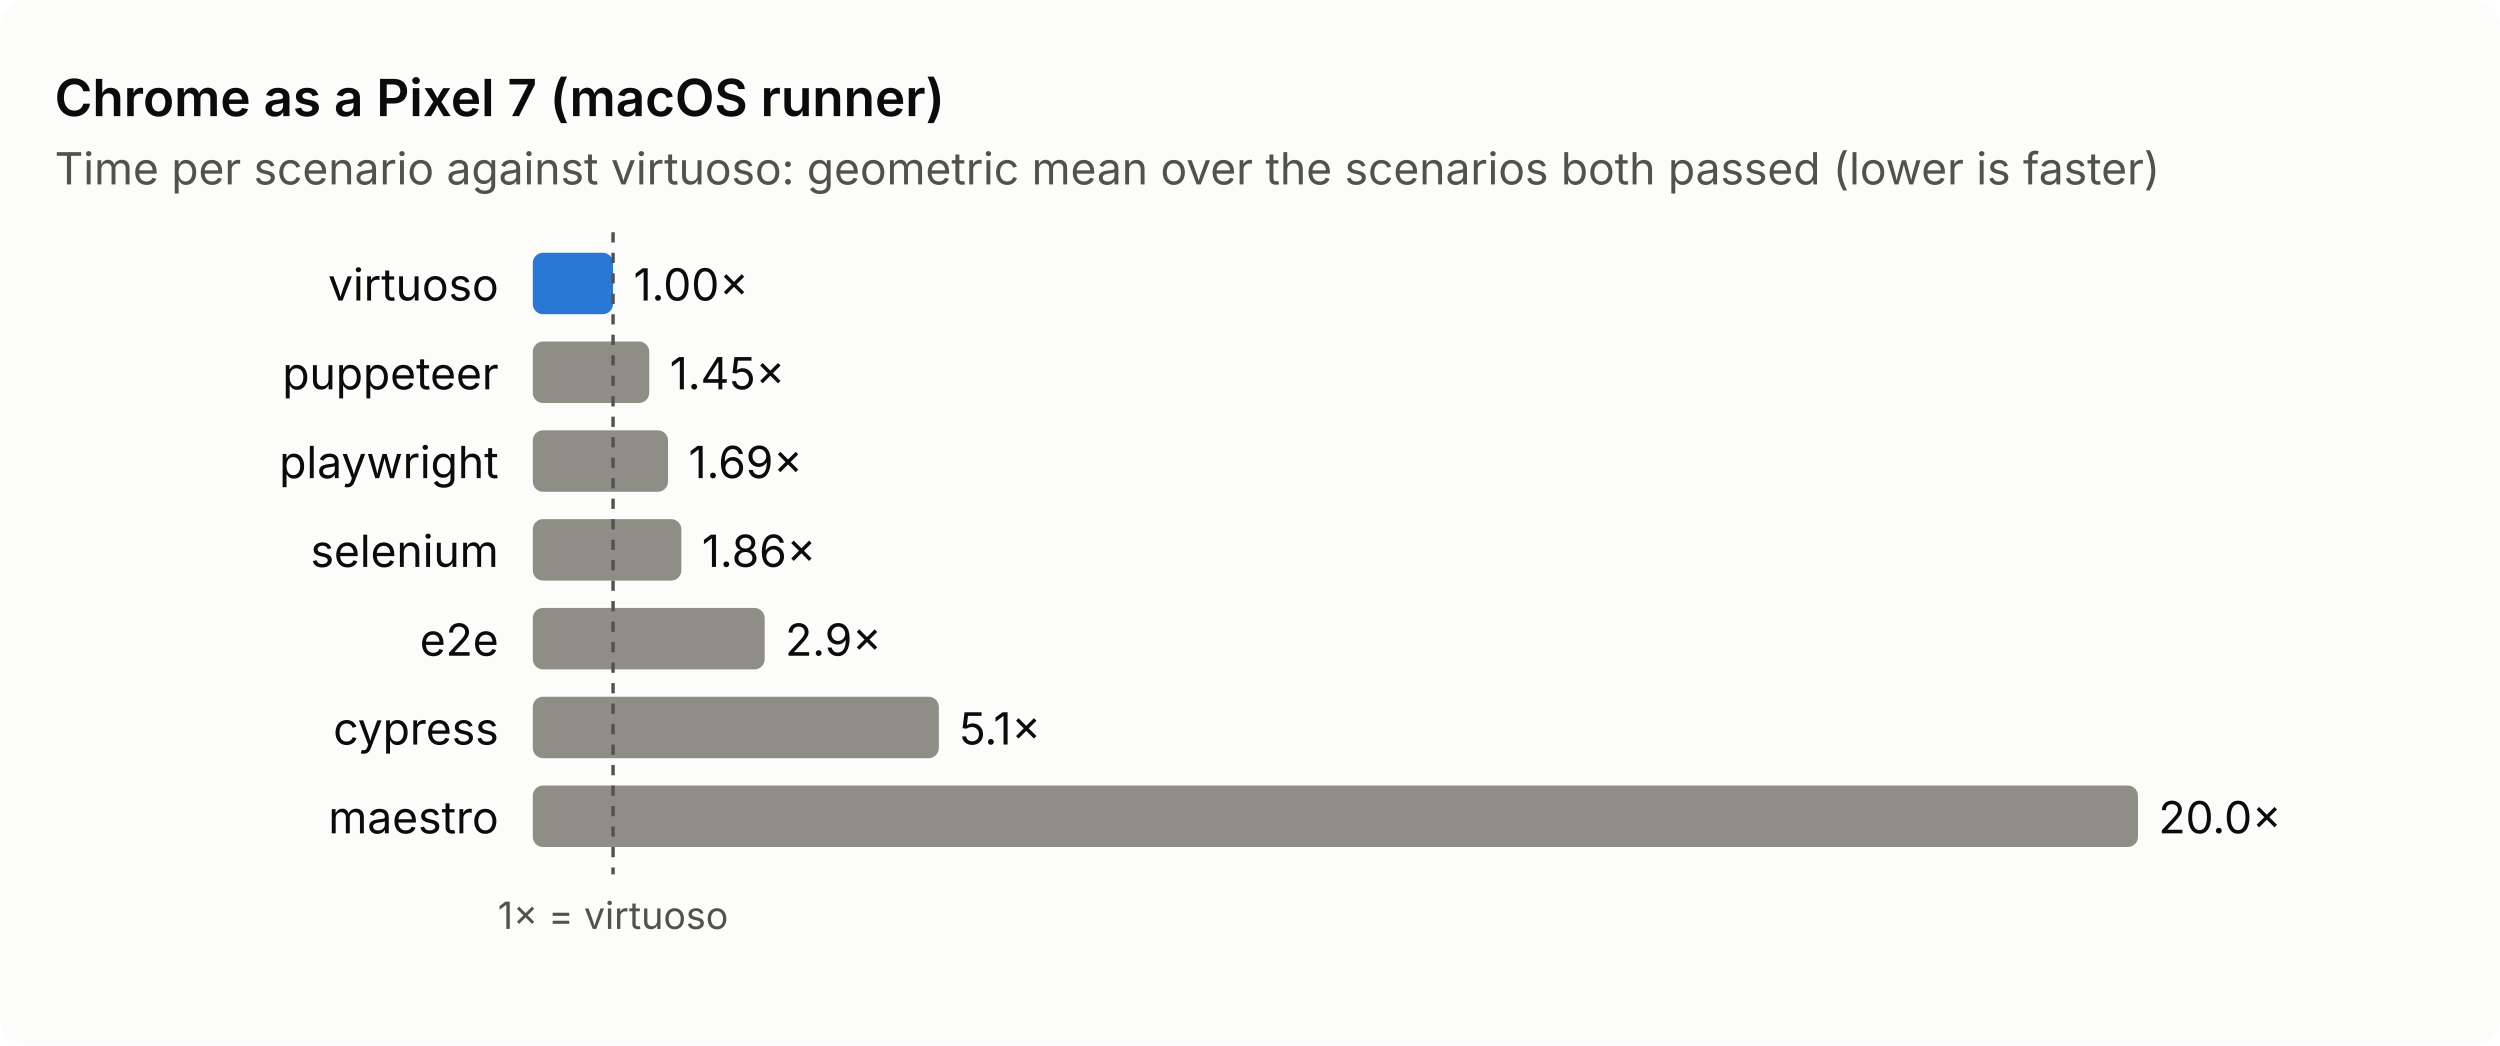
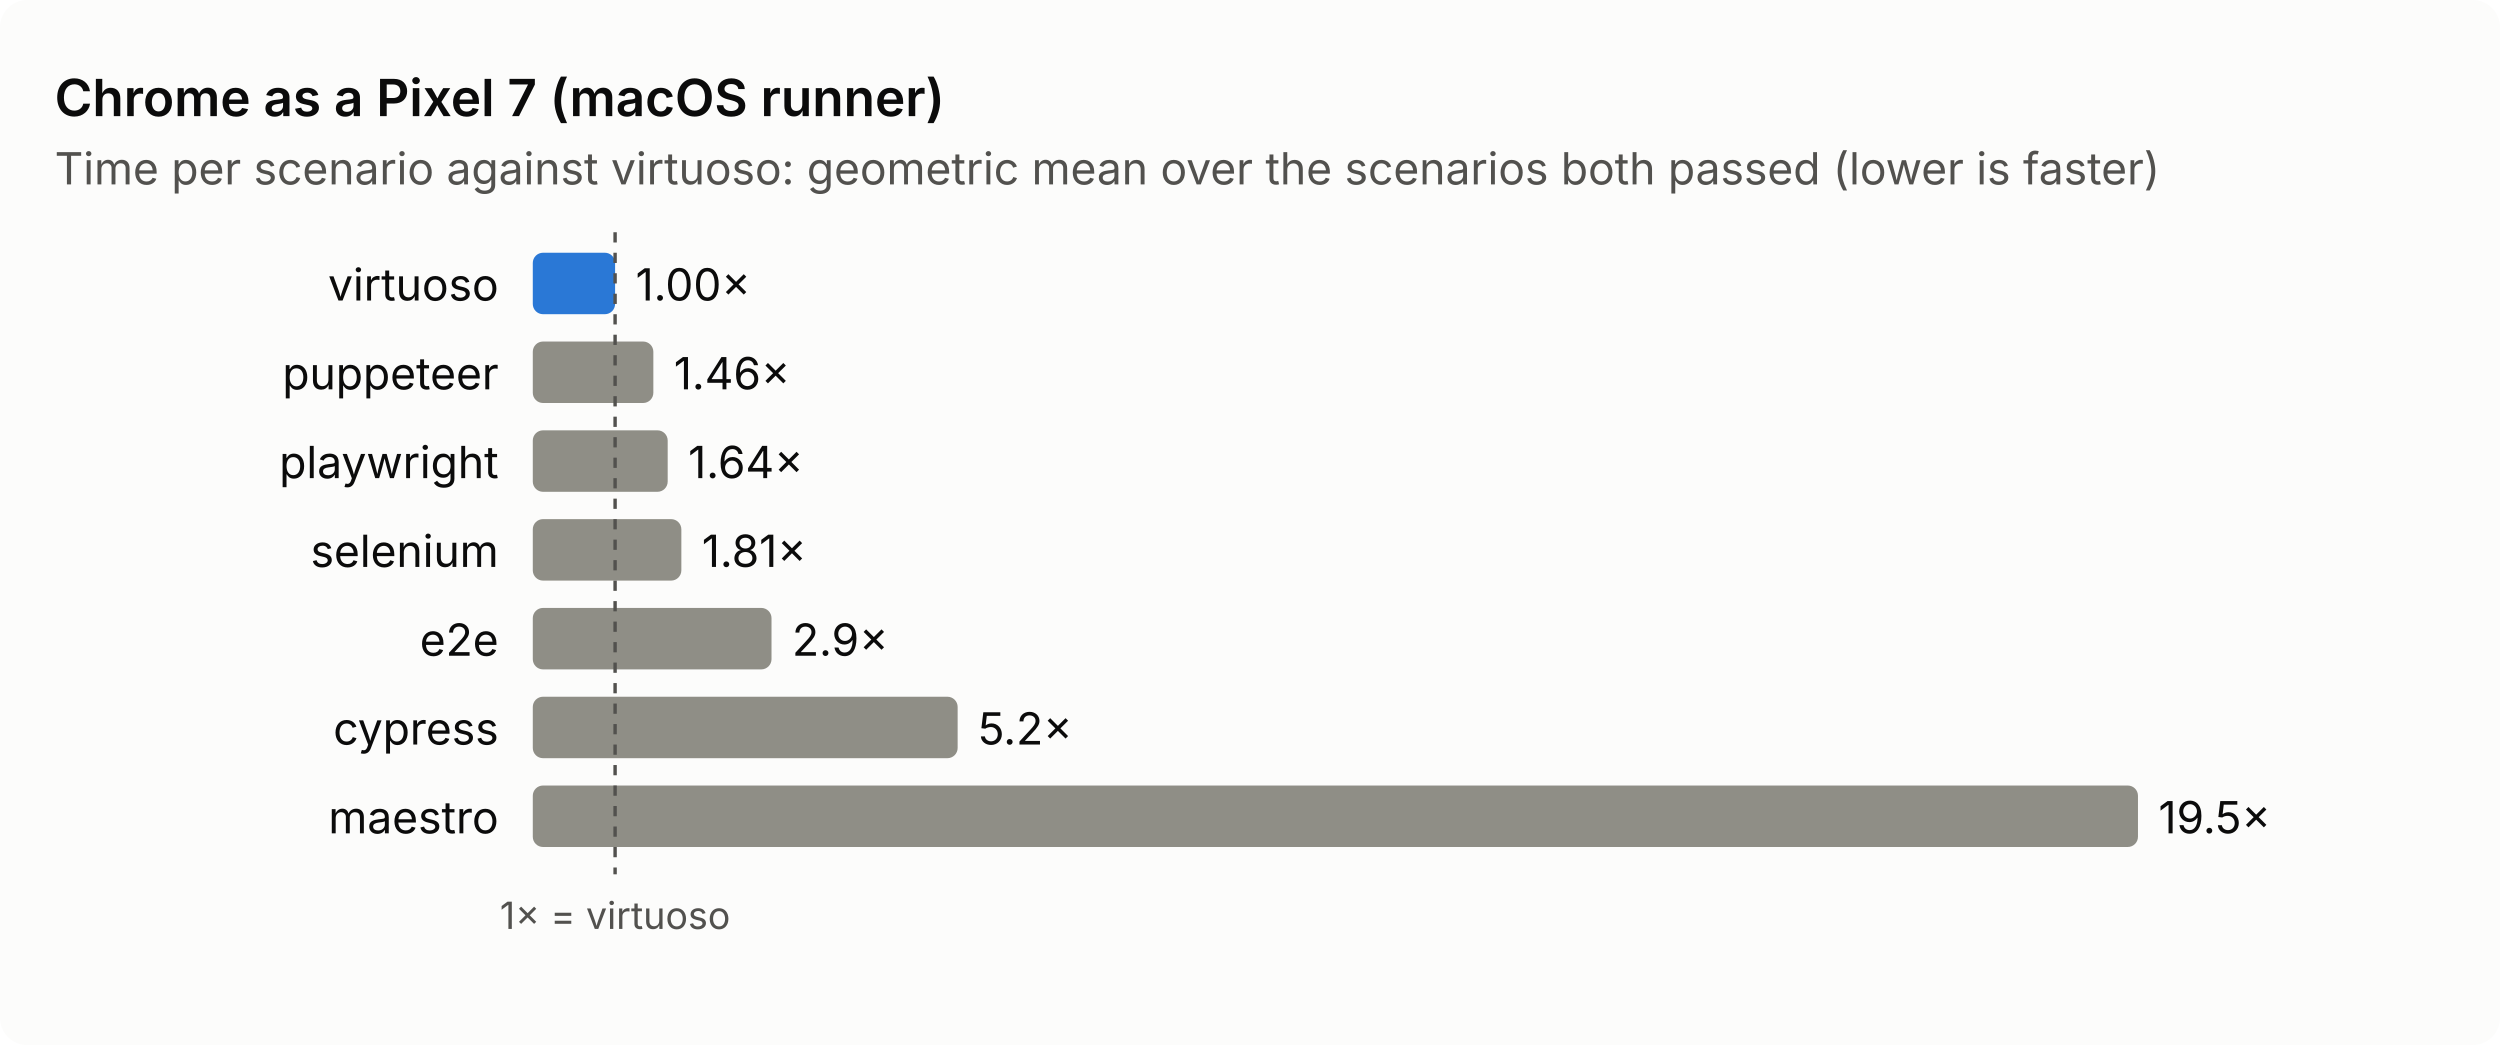
<svg xmlns="http://www.w3.org/2000/svg" viewBox="0 0 732 306" width="732" height="306" role="img" aria-label="Chrome as a Pixel 7 (macOS runner): time per scenario against virtuoso">
  <style>text{font:13px system-ui,-apple-system,'Segoe UI',sans-serif;fill:#0b0b0b}.sub,.axis{fill:#52514e}.axis{font-size:11px}.title{font-size:15px;font-weight:600}.bg{fill:#fcfcfb}.bar{fill:#8f8e86}.base{fill:#2a78d6}.ref{stroke:#52514e;stroke-dasharray:3 3}@media (prefers-color-scheme: dark){.bg{fill:#1a1a19}text{fill:#f0efec}.sub,.axis{fill:#c3c2b7}.base{fill:#3987e5}.ref{stroke:#c3c2b7}}</style>
  <rect class="bg" width="732" height="306" rx="8" />
  <text class="title" x="16" y="34.0">Chrome as a Pixel 7 (macOS runner)</text>
  <text class="sub" x="16" y="54.0">Time per scenario against virtuoso: geometric mean over the scenarios both passed (lower is faster)</text>
  <text x="146.0" y="88.0" text-anchor="end">virtuoso</text>
-   <rect class="bar base" x="156" y="74.0" width="23.5" height="18" rx="3" />
-   <text x="185.5" y="88.0">1.00×</text>
+   <rect class="bar base" x="156" y="74.0" width="24.1" height="18" rx="3" />
+   <text x="186.1" y="88.0">1.00×</text>
  <text x="146.0" y="114.0" text-anchor="end">puppeteer</text>
-   <rect class="bar" x="156" y="100.0" width="34.1" height="18" rx="3" />
-   <text x="196.1" y="114.0">1.45×</text>
+   <rect class="bar" x="156" y="100.0" width="35.3" height="18" rx="3" />
+   <text x="197.3" y="114.0">1.46×</text>
  <text x="146.0" y="140.0" text-anchor="end">playwright</text>
-   <rect class="bar" x="156" y="126.0" width="39.6" height="18" rx="3" />
-   <text x="201.6" y="140.0">1.69×</text>
+   <rect class="bar" x="156" y="126.0" width="39.5" height="18" rx="3" />
+   <text x="201.5" y="140.0">1.64×</text>
  <text x="146.0" y="166.0" text-anchor="end">selenium</text>
  <rect class="bar" x="156" y="152.0" width="43.5" height="18" rx="3" />
-   <text x="205.5" y="166.0">1.86×</text>
+   <text x="205.5" y="166.0">1.81×</text>
  <text x="146.0" y="192.0" text-anchor="end">e2e</text>
-   <rect class="bar" x="156" y="178.0" width="67.9" height="18" rx="3" />
-   <text x="229.9" y="192.0">2.9×</text>
+   <rect class="bar" x="156" y="178.0" width="69.9" height="18" rx="3" />
+   <text x="231.9" y="192.0">2.9×</text>
  <text x="146.0" y="218.0" text-anchor="end">cypress</text>
-   <rect class="bar" x="156" y="204.0" width="118.9" height="18" rx="3" />
-   <text x="280.9" y="218.0">5.1×</text>
+   <rect class="bar" x="156" y="204.0" width="124.4" height="18" rx="3" />
+   <text x="286.4" y="218.0">5.2×</text>
  <text x="146.0" y="244.0" text-anchor="end">maestro</text>
  <rect class="bar" x="156" y="230.0" width="470.0" height="18" rx="3" />
-   <text x="632.0" y="244.0">20.0×</text>
-   <line class="ref" x1="179.5" y1="68.0" x2="179.5" y2="256.0" />
-   <text class="axis" x="179.5" y="272.0" text-anchor="middle">1× = virtuoso</text>
+   <text x="632.0" y="244.0">19.5×</text>
+   <line class="ref" x1="180.1" y1="68.0" x2="180.1" y2="256.0" />
+   <text class="axis" x="180.1" y="272.0" text-anchor="middle">1× = virtuoso</text>
</svg>
